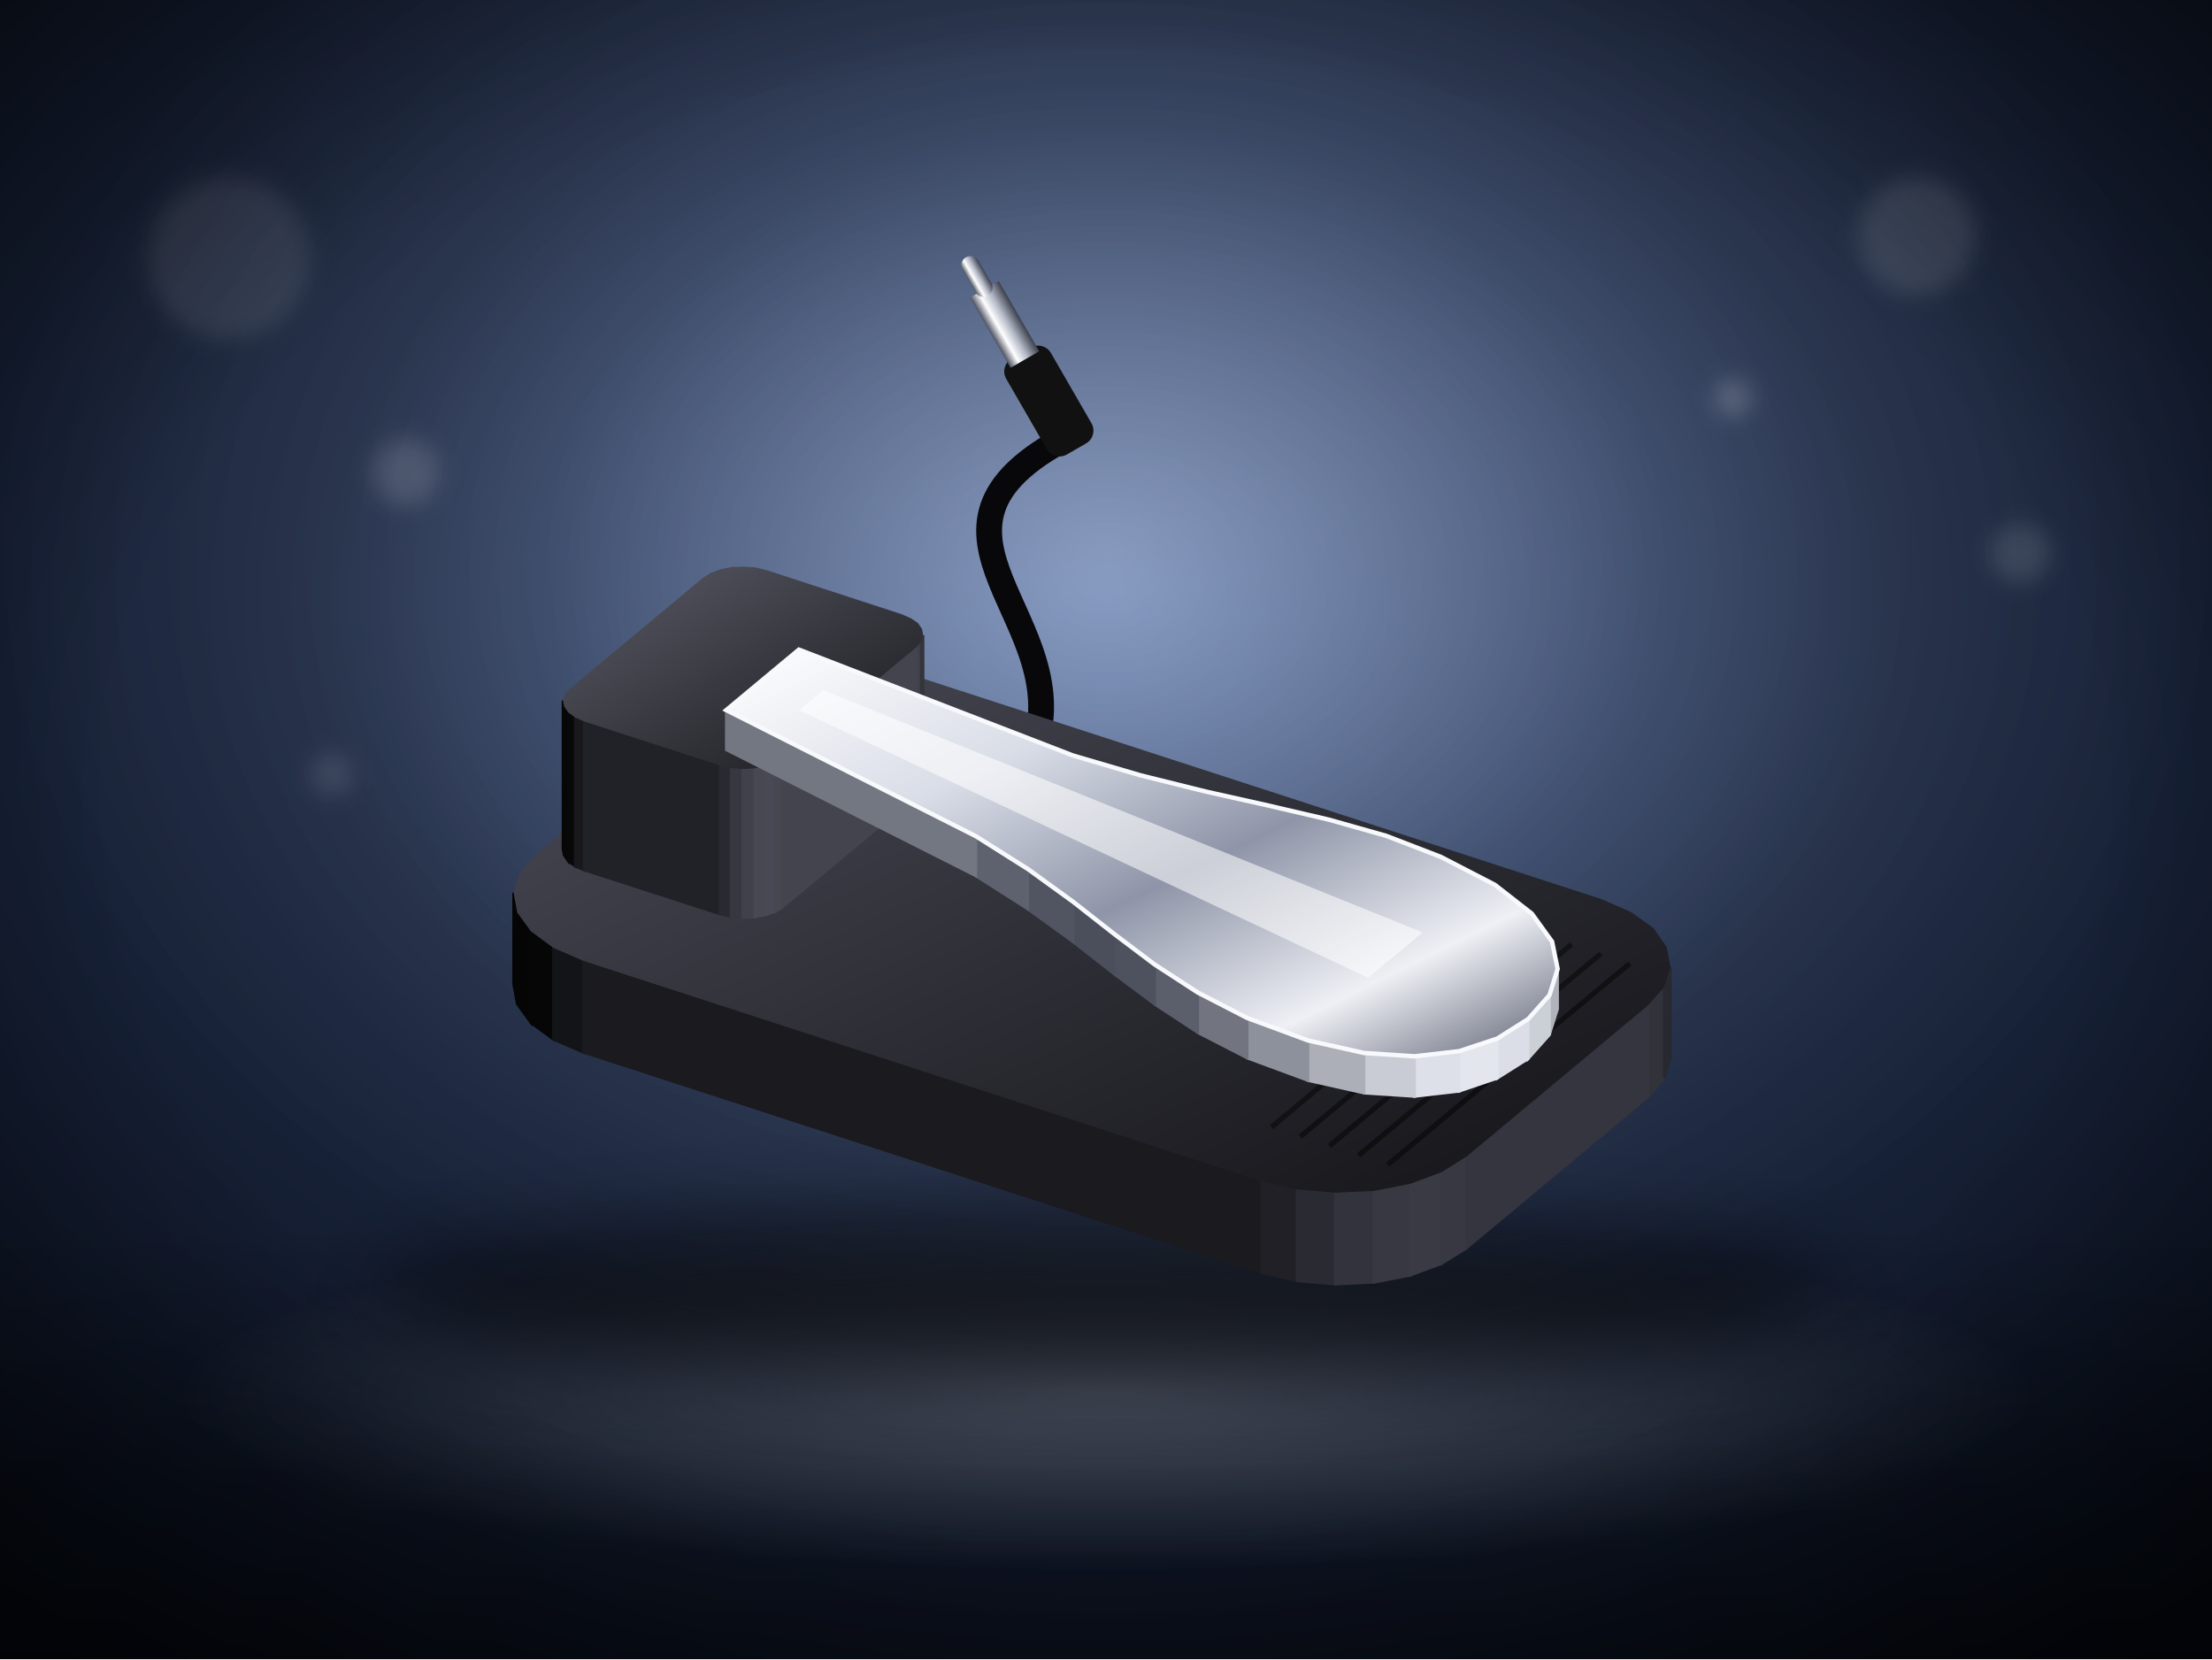
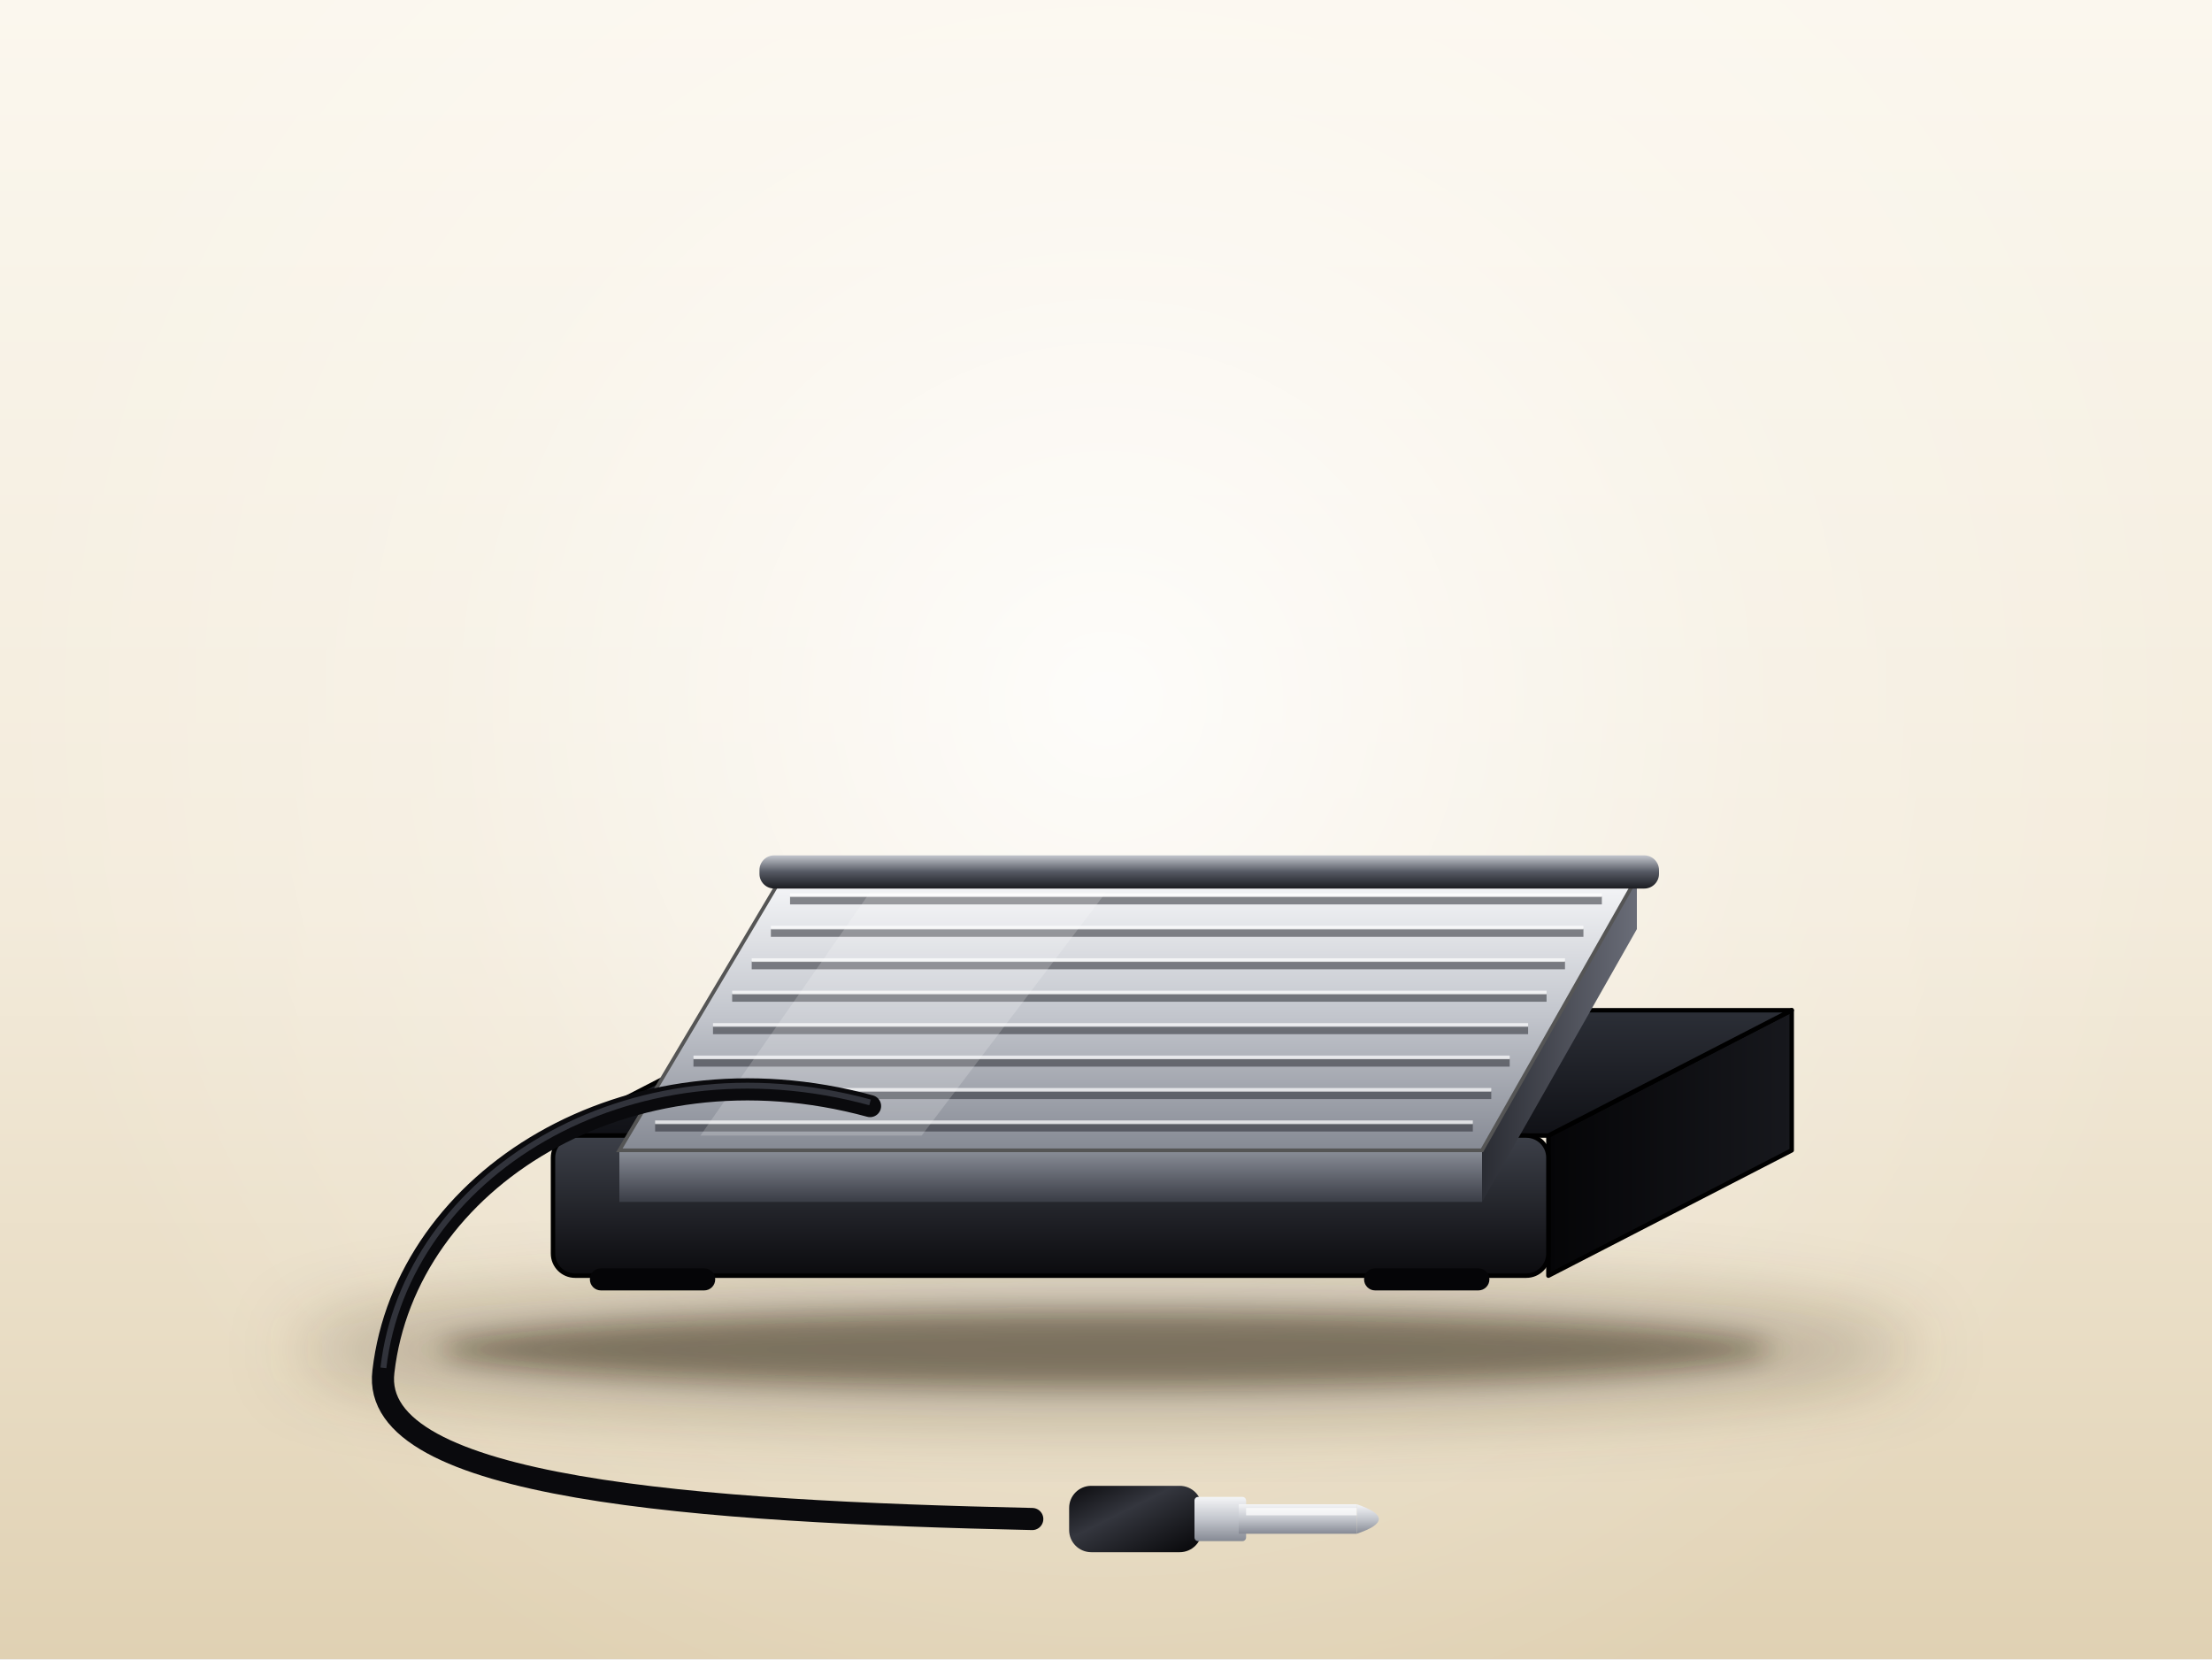
<svg xmlns="http://www.w3.org/2000/svg" viewBox="0 0 600 450" width="600" height="450" role="img">
  <defs>
-     <radialGradient id="r1" cx="0.5" cy="0.36" r="0.78">
-       <stop offset="0" stop-color="#5873a8" />
-       <stop offset="0.45" stop-color="#1e2a44" />
-       <stop offset="1" stop-color="#070c18" />
+     <linearGradient id="sustainpedal1" x1="0" y1="0" x2="0" y2="1">
+       <stop offset="0" stop-color="#4a4d58" />
+       <stop offset="0.25" stop-color="#23252c" />
+       <stop offset="0.7" stop-color="#0d0e12" />
+       <stop offset="1" stop-color="#050507" />
+     </linearGradient>
+     <linearGradient id="sustainpedal2" x1="0" y1="0" x2="1" y2="0">
+       <stop offset="0" stop-color="#050507" />
+       <stop offset="0.4" stop-color="#3a3d47" />
+       <stop offset="0.55" stop-color="#4b4e5a" />
+       <stop offset="1" stop-color="#0a0a0d" />
+     </linearGradient>
+     <linearGradient id="sustainpedal3" x1="0" y1="0" x2="1" y2="0">
+       <stop offset="0" stop-color="#7d818b" />
+       <stop offset="0.2" stop-color="#d9dce2" />
+       <stop offset="0.45" stop-color="#f6f7f9" />
+       <stop offset="0.7" stop-color="#b2b6bf" />
+       <stop offset="1" stop-color="#7a7e88" />
+     </linearGradient>
+     <linearGradient id="sustainpedal4" x1="0" y1="0" x2="0" y2="1">
+       <stop offset="0" stop-color="#f4f5f7" />
+       <stop offset="0.5" stop-color="#c3c6cd" />
+       <stop offset="1" stop-color="#868a94" />
+     </linearGradient>
+     <linearGradient id="sustainpedal5" x1="0" y1="0" x2="0" y2="1">
+       <stop offset="0" stop-color="#f7e3a4" />
+       <stop offset="0.35" stop-color="#d6a944" />
+       <stop offset="0.7" stop-color="#a8781c" />
+       <stop offset="1" stop-color="#6e4a0c" />
+     </linearGradient>
+     <linearGradient id="sustainpedal6" x1="0" y1="0" x2="1" y2="0">
+       <stop offset="0" stop-color="#7a5410" />
+       <stop offset="0.3" stop-color="#e8c56a" />
+       <stop offset="0.5" stop-color="#fbeaa9" />
+       <stop offset="0.75" stop-color="#c1912f" />
+       <stop offset="1" stop-color="#7a5410" />
+     </linearGradient>
+     <linearGradient id="sustainpedal7" x1="0" y1="0" x2="0" y2="1">
+       <stop offset="0" stop-color="#33497a" />
+       <stop offset="0.45" stop-color="#1d2e55" />
+       <stop offset="1" stop-color="#0d1730" />
+     </linearGradient>
+     <linearGradient id="sustainpedal8" x1="0" y1="0" x2="1" y2="0">
+       <stop offset="0" stop-color="#0d1730" />
+       <stop offset="0.5" stop-color="#2b4272" />
+       <stop offset="1" stop-color="#0d1730" />
+     </linearGradient>
+     <linearGradient id="sustainpedal9" x1="0" y1="0" x2="0" y2="1">
+       <stop offset="0" stop-color="#FBF7EE" />
+       <stop offset="0.55" stop-color="#F3EBDB" />
+       <stop offset="0.8" stop-color="#E9DDC5" />
+       <stop offset="1" stop-color="#E0D1B3" />
+     </linearGradient>
+     <radialGradient id="sustainpedal10" cx="300" cy="190" r="300" gradientUnits="userSpaceOnUse">
+       <stop offset="0" stop-color="#fff" stop-opacity="0.85" />
+       <stop offset="0.6" stop-color="#fff" stop-opacity="0.2" />
+       <stop offset="1" stop-color="#fff" stop-opacity="0" />
    </radialGradient>
-     <radialGradient id="r2" cx="0.5" cy="0.5" r="0.5">
-       <stop offset="0" stop-color="#ffffff" stop-opacity="0.3" />
-       <stop offset="0.5" stop-color="#ffffff" stop-opacity="0.08" />
-       <stop offset="1" stop-color="#ffffff" stop-opacity="0" />
-     </radialGradient>
-     <linearGradient id="l3" x1="0" y1="332" x2="0" y2="450" gradientUnits="userSpaceOnUse">
-       <stop offset="0" stop-color="#000" stop-opacity="0" />
-       <stop offset="1" stop-color="#000" stop-opacity="0.38" />
+     <filter id="sustainpedal11" x="-50%" y="-50%" width="200%" height="200%">
+       <feGaussianBlur stdDeviation="10" />
+     </filter>
+     <filter id="sustainpedal12" x="-50%" y="-50%" width="200%" height="200%">
+       <feGaussianBlur stdDeviation="3.5" />
+     </filter>
+     <linearGradient id="sustainpedal13" x1="0" y1="0" x2="0" y2="1">
+       <stop offset="0" stop-color="#3d4049" />
+       <stop offset="1" stop-color="#0b0b0e" />
    </linearGradient>
-     <radialGradient id="r4" cx="0.5" cy="0.5" r="0.5">
-       <stop offset="0" stop-color="#ffffff" stop-opacity="0.22" />
-       <stop offset="1" stop-color="#ffffff" stop-opacity="0" />
-     </radialGradient>
-     <filter id="f5" x="-50%" y="-50%" width="200%" height="200%">
-       <feGaussianBlur stdDeviation="3" />
-     </filter>
-     <filter id="f6" x="-50%" y="-50%" width="200%" height="200%">
-       <feGaussianBlur stdDeviation="12" />
-     </filter>
-     <linearGradient id="l7" x1="0" y1="0" x2="1" y2="0">
-       <stop offset="0" stop-color="#4b5060" />
-       <stop offset="0.3" stop-color="#ffffff" />
-       <stop offset="0.6" stop-color="#b5bac8" />
-       <stop offset="1" stop-color="#3b3f4c" />
+     <linearGradient id="sustainpedal14" x1="0" y1="0" x2="0" y2="1">
+       <stop offset="0" stop-color="#2c2f37" />
+       <stop offset="1" stop-color="#101116" />
    </linearGradient>
-     <linearGradient id="l8" x1="0" y1="0" x2="1" y2="1">
-       <stop offset="0" stop-color="#4a4b56" />
-       <stop offset="1" stop-color="#121216" />
+     <linearGradient id="sustainpedal15" x1="1" y1="0" x2="0" y2="0">
+       <stop offset="0" stop-color="#17181d" />
+       <stop offset="1" stop-color="#050507" />
    </linearGradient>
-     <linearGradient id="l9" x1="0" y1="0" x2="1" y2="1">
-       <stop offset="0" stop-color="#5a5b66" />
-       <stop offset="1" stop-color="#18181c" />
+     <linearGradient id="sustainpedal16" x1="0" y1="0" x2="0" y2="1">
+       <stop offset="0" stop-color="#f6f7f9" />
+       <stop offset="0.5" stop-color="#c3c6cd" />
+       <stop offset="1" stop-color="#868a94" />
    </linearGradient>
-     <linearGradient id="l10" x1="0" y1="0" x2="1" y2="1">
-       <stop offset="0" stop-color="#ffffff" />
-       <stop offset="0.3" stop-color="#d9dde7" />
-       <stop offset="0.55" stop-color="#8f95a8" />
-       <stop offset="0.8" stop-color="#eef0f5" />
-       <stop offset="1" stop-color="#5d6273" />
+     <linearGradient id="sustainpedal17" x1="0" y1="0" x2="0" y2="1">
+       <stop offset="0" stop-color="#8a8e98" />
+       <stop offset="1" stop-color="#3a3d46" />
    </linearGradient>
-     <radialGradient id="r11" cx="0.5" cy="0.48" r="0.72">
-       <stop offset="0" stop-color="#000" stop-opacity="0" />
-       <stop offset="0.62" stop-color="#000" stop-opacity="0" />
-       <stop offset="1" stop-color="#000" stop-opacity="0.55" />
-     </radialGradient>
+     <linearGradient id="sustainpedal18" x1="1" y1="0" x2="0" y2="0">
+       <stop offset="0" stop-color="#6a6d78" />
+       <stop offset="1" stop-color="#2a2c33" />
+     </linearGradient>
+     <linearGradient id="sustainpedal19" x1="0" y1="0" x2="0" y2="1">
+       <stop offset="0" stop-color="#c3c6cd" />
+       <stop offset="0.5" stop-color="#555963" />
+       <stop offset="1" stop-color="#1c1d22" />
+     </linearGradient>
+     <linearGradient id="sustainpedal20" x1="0" y1="0" x2="1" y2="0">
+       <stop offset="0" stop-color="#0b0b0e" />
+       <stop offset="0.4" stop-color="#34363e" />
+       <stop offset="1" stop-color="#050507" />
+     </linearGradient>
+     <linearGradient id="sustainpedal21" x1="0" y1="0" x2="1" y2="1">
+       <stop offset="0" stop-color="#0b0b0e" />
+       <stop offset="0.4" stop-color="#34363e" />
+       <stop offset="1" stop-color="#050507" />
+     </linearGradient>
  </defs>
-   <rect width="600" height="450" fill="url(#r1)" />
-   <ellipse cx="300" cy="150" rx="300" ry="230" fill="url(#r2)" />
-   <rect y="332" width="600" height="118" fill="url(#l3)" />
-   <ellipse cx="300" cy="378" rx="250" ry="48" fill="url(#r4)" />
-   <g filter="url(#f5)" fill="#fff">
-     <circle cx="62" cy="70" r="22" opacity="0.1" />
-     <circle cx="110" cy="128" r="9" opacity="0.14" />
-     <circle cx="520" cy="64" r="16" opacity="0.12" />
-     <circle cx="548" cy="150" r="8" opacity="0.12" />
-     <circle cx="470" cy="108" r="5" opacity="0.18" />
-     <circle cx="90" cy="210" r="6" opacity="0.1" />
+   <rect width="600" height="450" fill="url(#sustainpedal9)" />
+   <rect width="600" height="450" fill="url(#sustainpedal10)" />
+   <ellipse cx="300" cy="366" rx="220" ry="18" fill="#3b2a10" opacity="0.304" filter="url(#sustainpedal11)" />
+   <ellipse cx="300" cy="366" rx="180.4" ry="9.9" fill="#150e04" opacity="0.38" filter="url(#sustainpedal12)" />
+   <polygon points="420,308 486,274 486,312 420,346" fill="url(#sustainpedal15)" stroke="#000" stroke-width="1.2" stroke-linejoin="round" />
+   <polygon points="150,308 420,308 486,274 216,274" fill="url(#sustainpedal14)" stroke="#000" stroke-width="1.2" stroke-linejoin="round" />
+   <rect x="150" y="308" width="270" height="38" rx="6" fill="url(#sustainpedal13)" stroke="#000" stroke-width="1.2" stroke-linejoin="round" />
+   <rect x="160" y="344" width="34" height="6" rx="3" fill="#050507" />
+   <rect x="370" y="344" width="34" height="6" rx="3" fill="#050507" />
+   <polygon points="168,312 402,312 402,326 168,326" fill="url(#sustainpedal17)" />
+   <polygon points="402,312 444,238 444,252 402,326" fill="url(#sustainpedal18)" />
+   <polygon points="168,312 402,312 444,238 212,238" fill="url(#sustainpedal16)" stroke="#555" stroke-width="1" />
+   <line x1="177.7" y1="305.8" x2="399.5" y2="305.8" stroke="#2a2c33" stroke-width="2.2" opacity=".55" />
+   <line x1="177.7" y1="304.4" x2="399.5" y2="304.4" stroke="#fff" stroke-width="1" opacity=".7" />
+   <line x1="182.9" y1="297" x2="404.5" y2="297" stroke="#2a2c33" stroke-width="2.2" opacity=".55" />
+   <line x1="182.9" y1="295.6" x2="404.5" y2="295.6" stroke="#fff" stroke-width="1" opacity=".7" />
+   <line x1="188.1" y1="288.2" x2="409.5" y2="288.2" stroke="#2a2c33" stroke-width="2.2" opacity=".55" />
+   <line x1="188.1" y1="286.8" x2="409.5" y2="286.8" stroke="#fff" stroke-width="1" opacity=".7" />
+   <line x1="193.4" y1="279.4" x2="414.5" y2="279.4" stroke="#2a2c33" stroke-width="2.2" opacity=".55" />
+   <line x1="193.4" y1="278" x2="414.5" y2="278" stroke="#fff" stroke-width="1" opacity=".7" />
+   <line x1="198.6" y1="270.6" x2="419.5" y2="270.6" stroke="#2a2c33" stroke-width="2.2" opacity=".55" />
+   <line x1="198.6" y1="269.2" x2="419.5" y2="269.2" stroke="#fff" stroke-width="1" opacity=".7" />
+   <line x1="203.9" y1="261.8" x2="424.5" y2="261.8" stroke="#2a2c33" stroke-width="2.2" opacity=".55" />
+   <line x1="203.9" y1="260.4" x2="424.5" y2="260.4" stroke="#fff" stroke-width="1" opacity=".7" />
+   <line x1="209.1" y1="253" x2="429.5" y2="253" stroke="#2a2c33" stroke-width="2.2" opacity=".55" />
+   <line x1="209.1" y1="251.6" x2="429.5" y2="251.6" stroke="#fff" stroke-width="1" opacity=".7" />
+   <line x1="214.3" y1="244.2" x2="434.5" y2="244.2" stroke="#2a2c33" stroke-width="2.2" opacity=".55" />
+   <line x1="214.3" y1="242.8" x2="434.5" y2="242.8" stroke="#fff" stroke-width="1" opacity=".7" />
+   <polygon points="190,308 250,308 300,242 236,242" fill="#fff" opacity=".18" />
+   <rect x="206" y="232" width="244" height="9" rx="4" fill="url(#sustainpedal19)" />
+   <path d="M236,300 C170,282 110,320 104,372 C100,404 190,410 280,412" fill="none" stroke="#0a0a0d" stroke-width="6" stroke-linecap="round" />
+   <path d="M236,299 C170,281 110,319 104,371" fill="none" stroke="#4b4e5a" stroke-width="1.6" opacity=".6" />
+   <g transform="translate(290,412)">
+     <rect x="0" y="-9" width="36" height="18" rx="6" fill="url(#sustainpedal21)" />
+     <rect x="34" y="-6" width="14" height="12" rx="1" fill="url(#sustainpedal4)" />
+     <rect x="46" y="-4" width="32" height="8" rx="0" fill="url(#sustainpedal4)" />
+     <path d="M78,-4 Q90,0 78,4 Z" fill="url(#sustainpedal4)" />
+     <rect x="48" y="-3" width="30" height="2" rx="0" fill="#fff" opacity=".7" />
  </g>
-   <ellipse cx="300" cy="352" rx="200" ry="22" fill="#000" opacity="0.6" filter="url(#f6)" />
-   <path d="M170.0,214.3 C210.0,204.3 260.0,254.3 280.0,204.3 C294.0,168.3 240.0,144.3 290.0,118.3" fill="none" stroke="#08080a" stroke-width="7" stroke-linecap="round" />
-   <g transform="rotate(-30 290.0 118.3)">
-     <rect x="283.0" y="92.3" width="14" height="30" rx="4" fill="#111" />
-     <rect x="285.5" y="72.3" width="9" height="22" fill="url(#l7)" />
-     <rect x="287.5" y="62.3" width="5" height="12" rx="2.5" fill="url(#l7)" />
-   </g>
-   <polygon points="447.0,272.7 451.4,267.7 451.4,292.5 447.0,297.5" fill="#31323a" stroke="#31323a" stroke-width=".7" />
-   <polygon points="451.4,267.7 453.1,262.3 453.1,287.1 451.4,292.5" fill="#282930" stroke="#282930" stroke-width=".7" />
-   <polygon points="139.3,242.1 140.3,247.5 140.3,272.3 139.3,266.9" fill="#050506" stroke="#050506" stroke-width=".7" />
-   <polygon points="140.3,247.5 144.0,252.6 144.0,277.4 140.3,272.3" fill="#050506" stroke="#050506" stroke-width=".7" />
-   <polygon points="144.0,252.6 150.1,257.1 150.1,281.9 144.0,277.4" fill="#060607" stroke="#060607" stroke-width=".7" />
-   <polygon points="150.1,257.1 158.2,260.6 158.2,285.4 150.1,281.9" fill="#131417" stroke="#131417" stroke-width=".7" />
-   <polygon points="158.2,260.6 342.2,320.4 342.2,345.2 158.2,285.4" fill="#1a1a1f" stroke="#1a1a1f" stroke-width=".7" />
-   <polygon points="342.2,320.4 351.8,322.6 351.8,347.4 342.2,345.2" fill="#202026" stroke="#202026" stroke-width=".7" />
-   <polygon points="351.8,322.6 362.2,323.5 362.2,348.3 351.8,347.4" fill="#2a2b32" stroke="#2a2b32" stroke-width=".7" />
-   <polygon points="362.2,323.5 372.7,323.0 372.7,347.8 362.2,348.3" fill="#32333c" stroke="#32333c" stroke-width=".7" />
-   <polygon points="372.7,323.0 382.5,321.1 382.5,345.9 372.7,347.8" fill="#373842" stroke="#373842" stroke-width=".7" />
-   <polygon points="382.5,321.1 391.1,317.9 391.1,342.7 382.5,345.9" fill="#393a44" stroke="#393a44" stroke-width=".7" />
-   <polygon points="391.1,317.9 397.8,313.7 397.8,338.5 391.1,342.7" fill="#373841" stroke="#373841" stroke-width=".7" />
-   <polygon points="397.8,313.7 447.0,272.7 447.0,297.5 397.8,338.5" fill="#34353e" stroke="#34353e" stroke-width=".7" />
-   <polygon points="447.0,272.7 451.4,267.7 453.1,262.3 452.1,256.9 448.5,251.7 442.3,247.3 434.2,243.8 250.2,184.0 240.6,181.7 230.2,180.8 219.8,181.4 209.9,183.3 201.4,186.4 194.7,190.7 145.4,231.7 141.0,236.7 139.3,242.1 140.3,247.5 144.0,252.6 150.1,257.1 158.2,260.6 342.2,320.4 351.8,322.6 362.2,323.5 372.7,323.0 382.5,321.1 391.1,317.9 397.8,313.7" fill="url(#l8)" />
-   <line x1="376.4" y1="315.9" x2="442.1" y2="261.3" stroke="#000" stroke-opacity=".45" stroke-width="1.4" />
-   <line x1="368.5" y1="313.4" x2="434.2" y2="258.7" stroke="#000" stroke-opacity=".45" stroke-width="1.4" />
-   <line x1="360.6" y1="310.8" x2="426.3" y2="256.1" stroke="#000" stroke-opacity=".45" stroke-width="1.4" />
-   <line x1="352.7" y1="308.3" x2="418.5" y2="253.6" stroke="#000" stroke-opacity=".45" stroke-width="1.4" />
-   <line x1="344.9" y1="305.7" x2="410.6" y2="251.0" stroke="#000" stroke-opacity=".45" stroke-width="1.4" />
-   <polygon points="248.6,175.5 249.9,174.0 249.9,214.3 248.6,215.8" fill="#3f4049" stroke="#3f4049" stroke-width=".7" />
-   <polygon points="249.9,174.0 250.4,172.3 250.4,212.6 249.9,214.3" fill="#34353c" stroke="#34353c" stroke-width=".7" />
-   <polygon points="152.7,190.0 153.0,191.6 153.0,231.9 152.7,230.3" fill="#070708" stroke="#070708" stroke-width=".7" />
-   <polygon points="153.0,191.6 154.1,193.2 154.1,233.5 153.0,231.9" fill="#070708" stroke="#070708" stroke-width=".7" />
-   <polygon points="154.1,193.2 156.0,194.6 156.0,234.9 154.1,233.5" fill="#080809" stroke="#080809" stroke-width=".7" />
-   <polygon points="156.0,194.6 158.5,195.7 158.5,236.0 156.0,234.9" fill="#19191d" stroke="#19191d" stroke-width=".7" />
-   <polygon points="158.5,195.7 195.3,207.6 195.3,247.9 158.5,236.0" fill="#212227" stroke="#212227" stroke-width=".7" />
-   <polygon points="195.3,207.6 198.3,208.3 198.3,248.6 195.3,247.9" fill="#292930" stroke="#292930" stroke-width=".7" />
-   <polygon points="198.3,208.3 201.5,208.6 201.5,248.9 198.3,248.6" fill="#36373f" stroke="#36373f" stroke-width=".7" />
-   <polygon points="201.5,208.6 204.7,208.4 204.7,248.7 201.5,248.9" fill="#40414b" stroke="#40414b" stroke-width=".7" />
-   <polygon points="204.7,208.4 207.7,207.8 207.7,248.1 204.7,248.7" fill="#474852" stroke="#474852" stroke-width=".7" />
-   <polygon points="207.7,207.8 210.4,206.9 210.4,247.2 207.7,248.1" fill="#484954" stroke="#484954" stroke-width=".7" />
-   <polygon points="210.4,206.9 212.4,205.6 212.4,245.9 210.4,247.2" fill="#464751" stroke="#464751" stroke-width=".7" />
-   <polygon points="212.4,205.6 248.6,175.5 248.6,215.8 212.4,245.9" fill="#43444e" stroke="#43444e" stroke-width=".7" />
-   <polygon points="248.6,175.5 249.9,174.0 250.4,172.3 250.1,170.6 249.0,169.0 247.1,167.7 244.6,166.6 207.8,154.6 204.9,153.9 201.7,153.7 198.4,153.8 195.4,154.4 192.8,155.4 190.7,156.7 154.6,186.8 153.2,188.3 152.7,190.0 153.0,191.6 154.1,193.2 156.0,194.6 158.5,195.7 195.3,207.6 198.3,208.3 201.5,208.6 204.7,208.4 207.7,207.8 210.4,206.9 212.4,205.6" fill="url(#l9)" />
-   <polygon points="422.5,262.8 420.3,269.9 420.3,280.7 422.5,273.7" fill="#b0b3bc" stroke="#b0b3bc" stroke-width=".7" />
-   <polygon points="420.3,269.9 414.5,276.4 414.5,287.2 420.3,280.7" fill="#cbcfd6" stroke="#cbcfd6" stroke-width=".7" />
-   <polygon points="414.5,276.4 406.1,281.7 406.1,292.5 414.5,287.2" fill="#dbdee6" stroke="#dbdee6" stroke-width=".7" />
-   <polygon points="406.1,281.7 395.8,285.1 395.8,296.0 406.1,292.5" fill="#e3e6ed" stroke="#e3e6ed" stroke-width=".7" />
-   <polygon points="395.8,285.1 383.7,286.5 383.7,297.4 395.8,296.0" fill="#dde0e8" stroke="#dde0e8" stroke-width=".7" />
-   <polygon points="383.7,286.5 370.0,285.6 370.0,296.5 383.7,297.4" fill="#c9ccd4" stroke="#c9ccd4" stroke-width=".7" />
-   <polygon points="370.0,285.6 354.8,282.2 354.8,293.1 370.0,296.5" fill="#acafb8" stroke="#acafb8" stroke-width=".7" />
-   <polygon points="354.8,282.2 338.3,276.1 338.3,287.0 354.8,293.1" fill="#8d919b" stroke="#8d919b" stroke-width=".7" />
-   <polygon points="338.3,276.1 324.9,269.2 324.9,280.1 338.3,287.0" fill="#727580" stroke="#727580" stroke-width=".7" />
-   <polygon points="324.9,269.2 313.2,261.6 313.2,272.4 324.9,280.1" fill="#5b5f6b" stroke="#5b5f6b" stroke-width=".7" />
-   <polygon points="313.2,261.6 302.2,253.3 302.2,264.2 313.2,272.4" fill="#4e525e" stroke="#4e525e" stroke-width=".7" />
-   <polygon points="302.2,253.3 291.1,244.6 291.1,255.5 302.2,264.2" fill="#4b4f5b" stroke="#4b4f5b" stroke-width=".7" />
-   <polygon points="291.1,244.6 278.8,235.7 278.8,246.6 291.1,255.5" fill="#515561" stroke="#515561" stroke-width=".7" />
-   <polygon points="278.8,235.7 264.7,226.8 264.7,237.6 278.8,246.6" fill="#5e626e" stroke="#5e626e" stroke-width=".7" />
-   <polygon points="264.7,226.8 197.0,192.6 197.0,203.4 264.7,237.6" fill="#737782" stroke="#737782" stroke-width=".7" />
-   <polygon points="197.0,192.6 216.7,176.2 291.0,204.9 309.4,210.3 327.1,214.7 344.1,218.5 360.4,222.3 376.0,226.7 390.8,232.4 405.5,240.0 415.5,247.8 421.0,255.4 422.5,262.8 420.3,269.9 414.5,276.4 406.1,281.7 395.8,285.1 383.7,286.5 370.0,285.6 354.8,282.2 338.3,276.1 324.9,269.2 313.2,261.6 302.2,253.3 291.1,244.6 278.8,235.7 264.7,226.8" fill="url(#l10)" stroke="#f8f9fc" stroke-width="1.2" />
-   <polygon points="216.7,192.6 223.3,187.2 385.9,252.9 371.1,265.2" fill="#fff" opacity=".55" />
-   <rect width="600" height="450" fill="url(#r11)" />
</svg>
